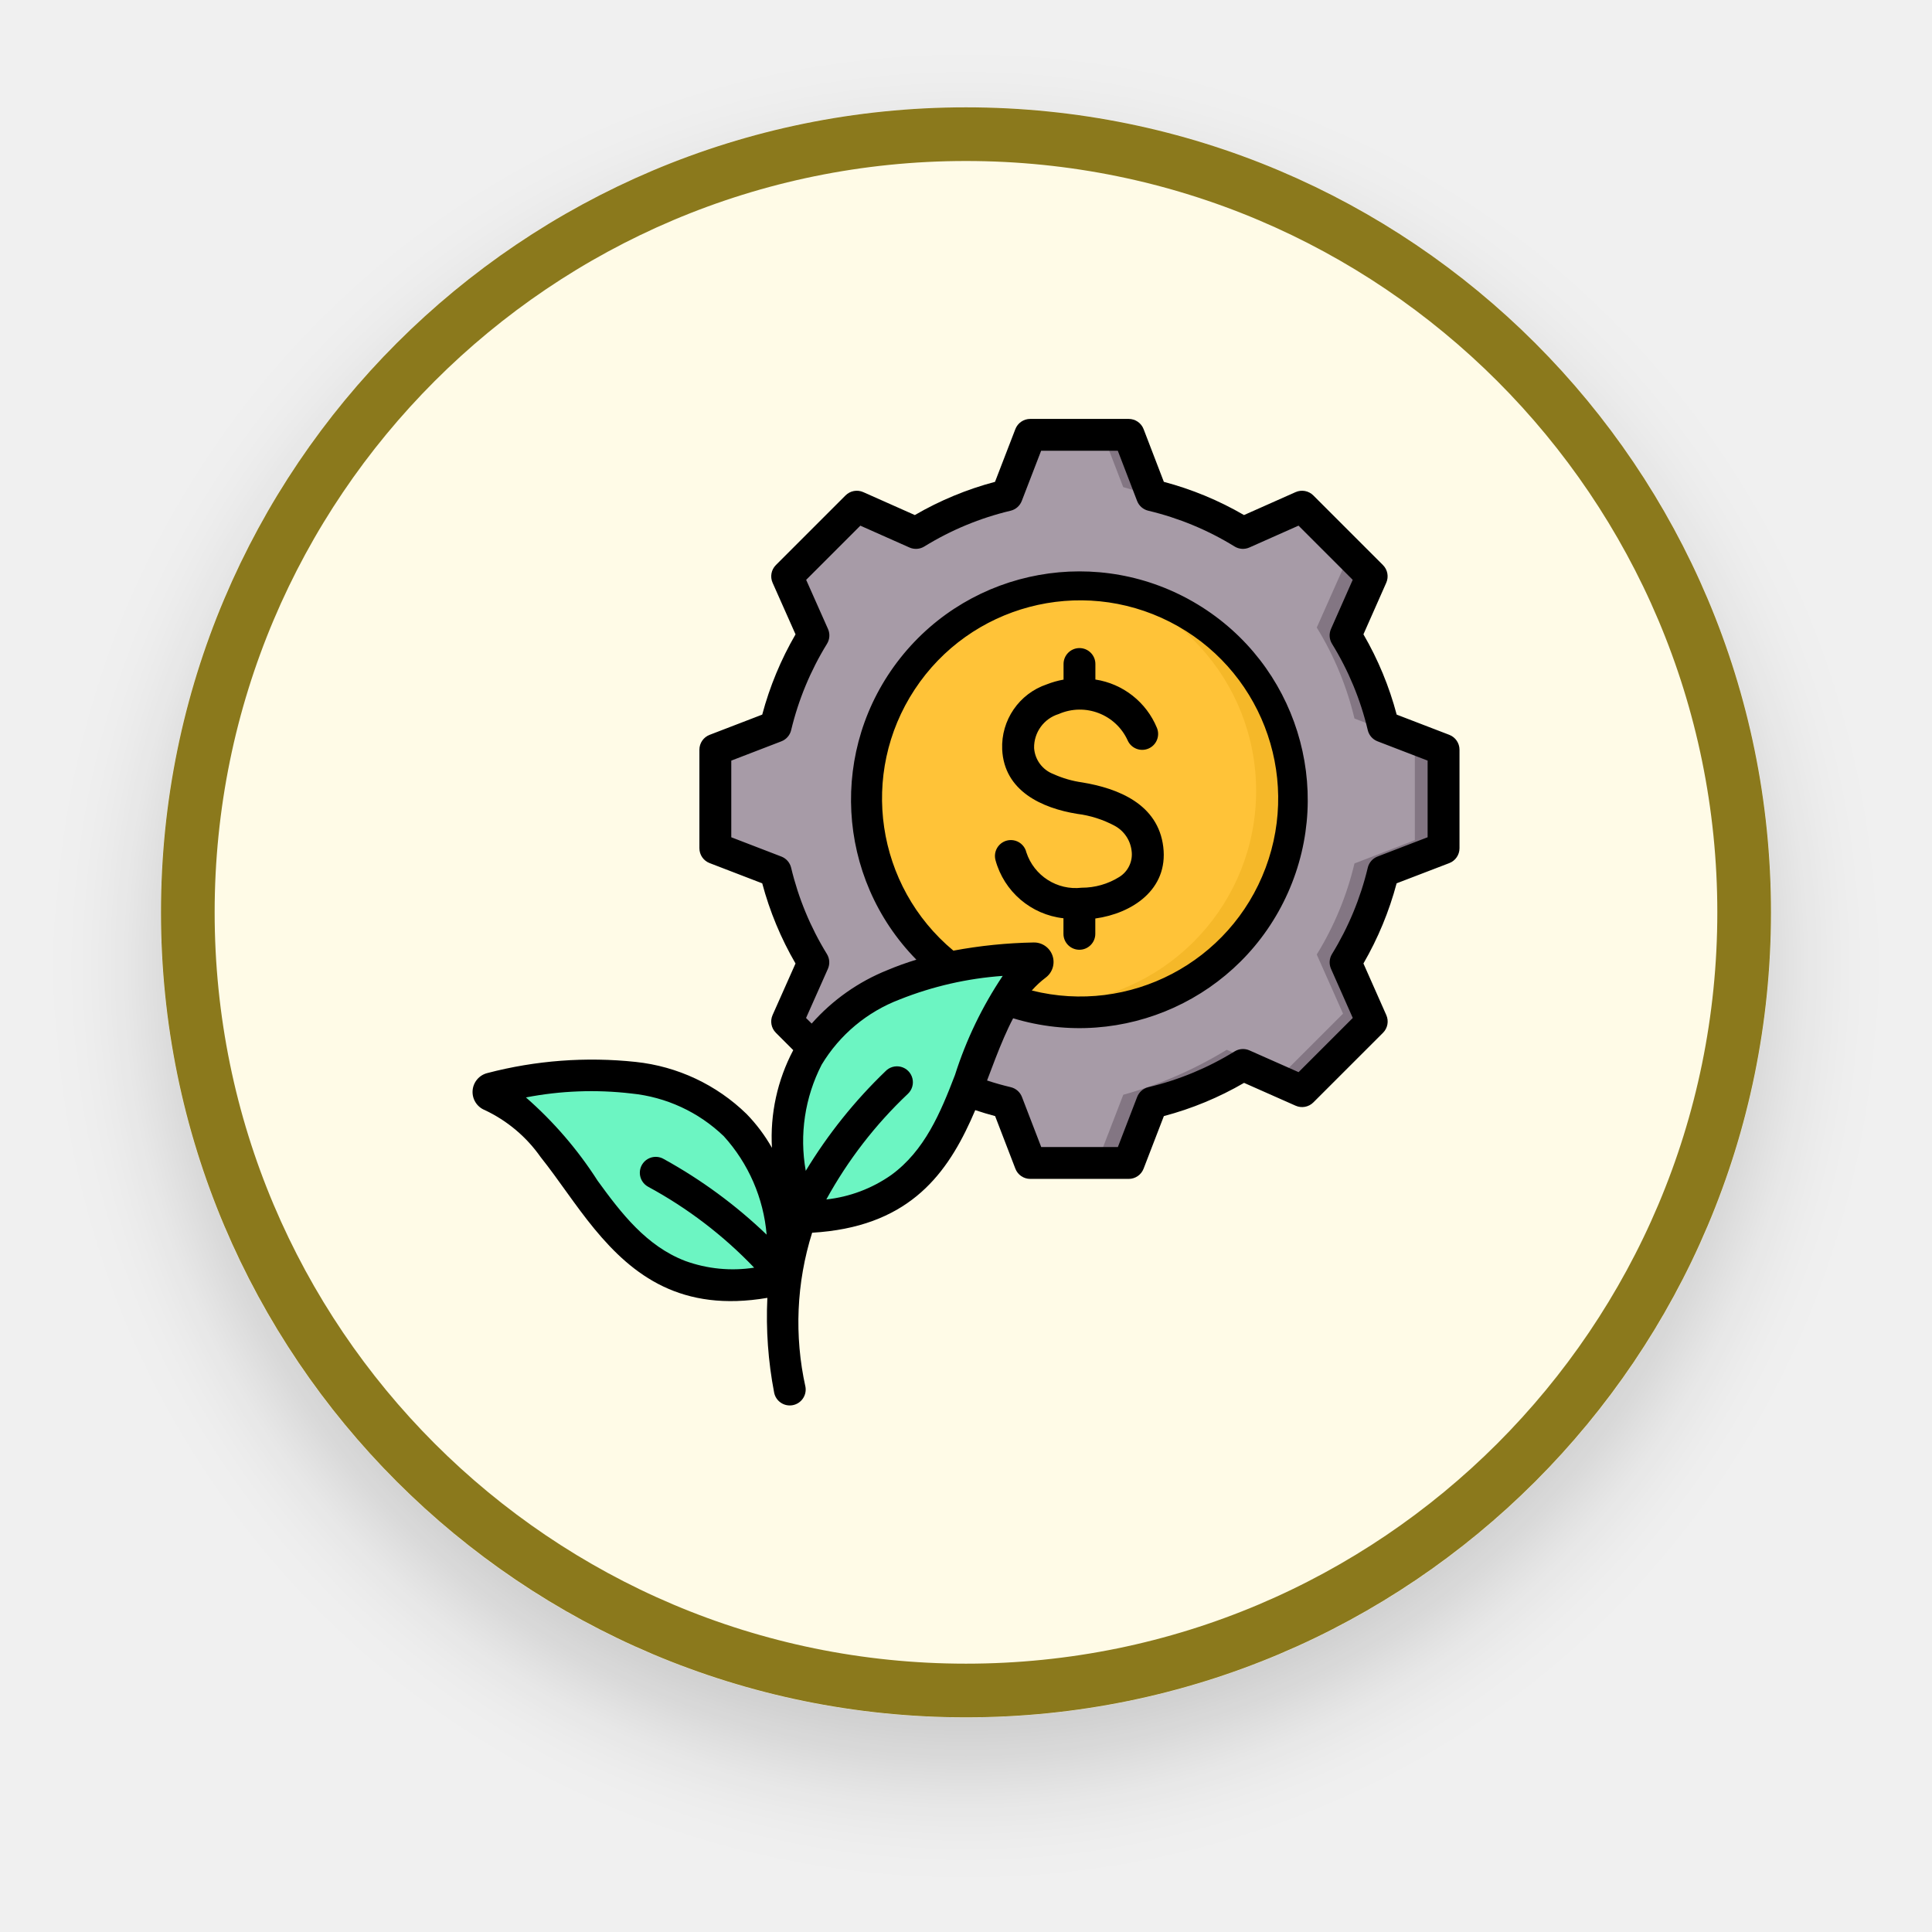
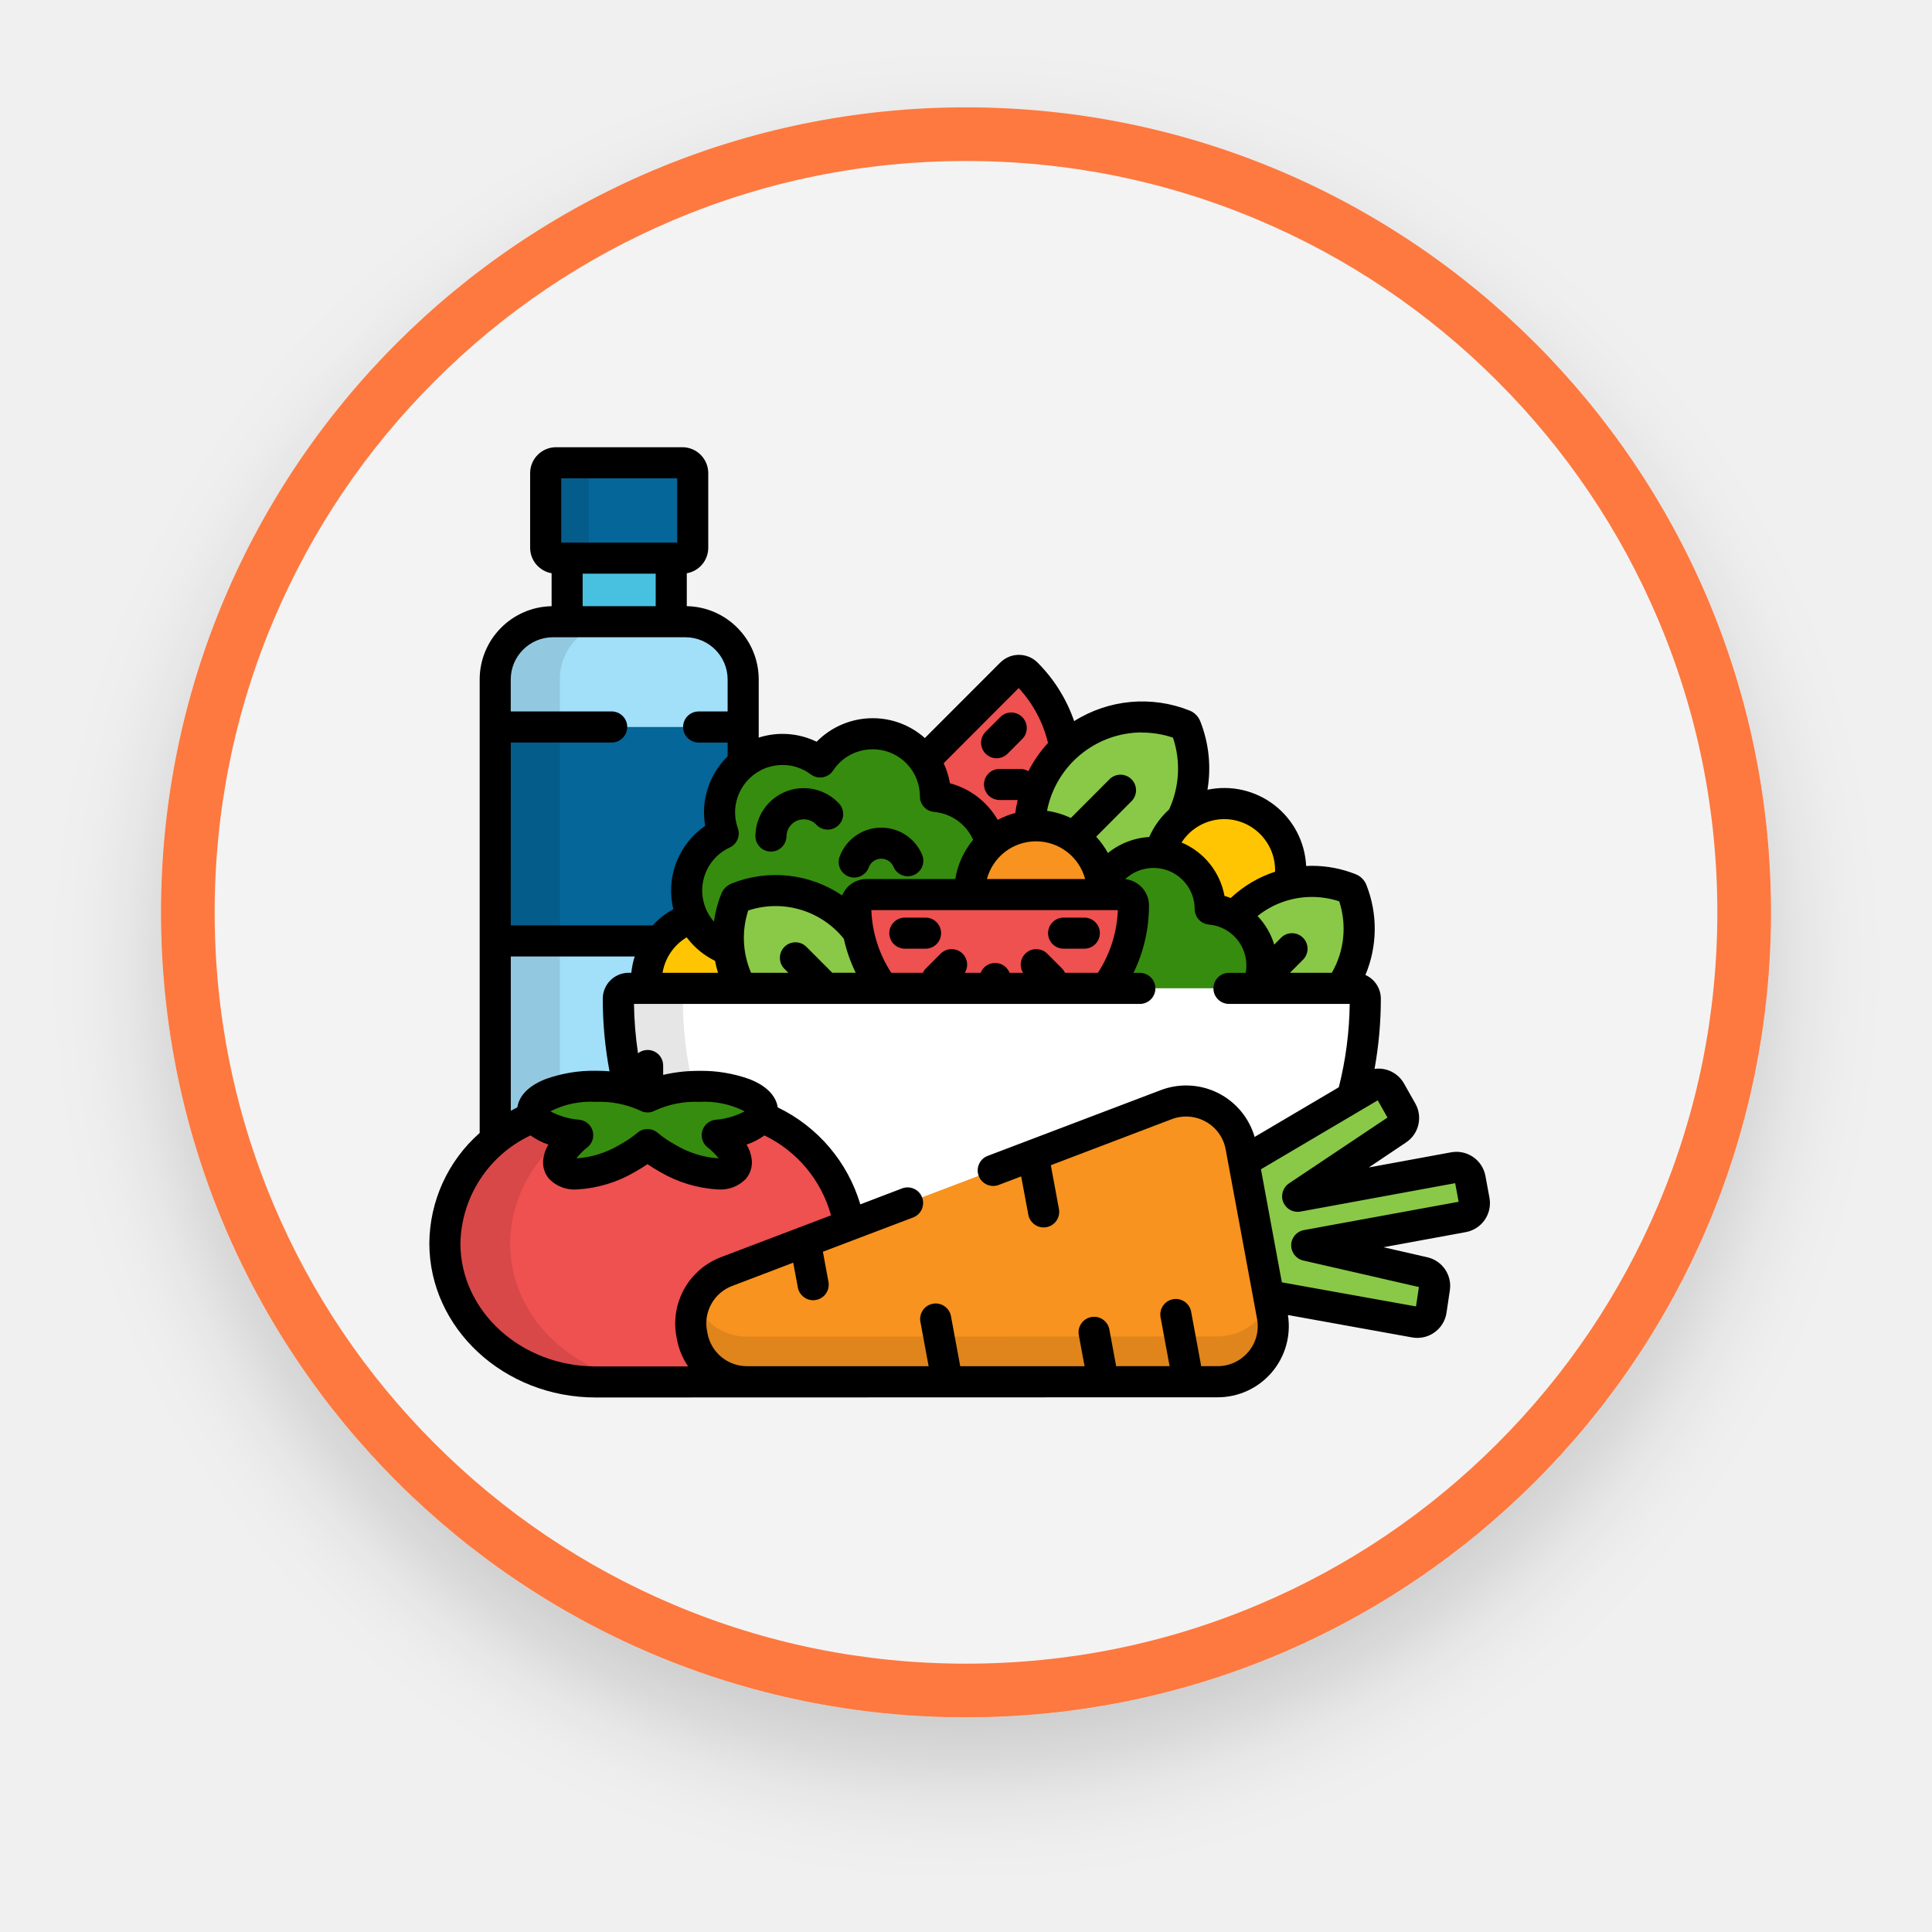
<svg xmlns="http://www.w3.org/2000/svg" width="108" height="108" viewBox="0 0 108 108">
  <defs>
-     <filter id="Fondo" x="0" y="0" width="108" height="108" filterUnits="userSpaceOnUse">
+     <filter id="Trazado_982553" x="0" y="0" width="108" height="108" filterUnits="userSpaceOnUse">
      <feOffset dy="3" input="SourceAlpha" />
      <feGaussianBlur stdDeviation="3" result="blur" />
      <feFlood flood-opacity="0.161" />
      <feComposite operator="in" in2="blur" />
      <feComposite in="SourceGraphic" />
    </filter>
  </defs>
-   <g id="Grupo_1143955" data-name="Grupo 1143955" transform="translate(-903 -4029)">
-     <g id="Icono" transform="translate(912.499 3340)">
-       <g transform="matrix(1, 0, 0, 1, -9.5, 689)" filter="url(#Fondo)">
-         <g id="Fondo-2" data-name="Fondo" transform="translate(9 6)" fill="#fffbe7" stroke="#8b791c" stroke-width="3">
-           <circle cx="45" cy="45" r="45" stroke="none" />
-           <circle cx="45" cy="45" r="43.5" fill="none" />
+   <g id="Grupo_1157272" data-name="Grupo 1157272" transform="translate(-201 -3288)">
+     <g id="Grupo_1151786" data-name="Grupo 1151786" transform="translate(0 -1682)">
+       <g id="Grupo_1150791" data-name="Grupo 1150791" transform="translate(0 3180)">
+         <g transform="matrix(1, 0, 0, 1, 201, 1790)" filter="url(#Trazado_982553)">
+           <g id="Trazado_982553-2" data-name="Trazado 982553" transform="translate(9 6)" fill="#f3f3f3">
+             <path d="M 45 88.5 C 39.127 88.5 33.43 87.35 28.068 85.082 C 22.889 82.891 18.236 79.755 14.241 75.759 C 10.245 71.764 7.109 67.111 4.918 61.932 C 2.65 56.57 1.5 50.873 1.5 45 C 1.5 39.127 2.65 33.43 4.918 28.068 C 7.109 22.889 10.245 18.236 14.241 14.241 C 18.236 10.245 22.889 7.109 28.068 4.918 C 33.43 2.65 39.127 1.5 45 1.5 C 50.873 1.5 56.57 2.65 61.932 4.918 C 67.111 7.109 71.764 10.245 75.759 14.241 C 79.755 18.236 82.891 22.889 85.082 28.068 C 87.35 33.43 88.5 39.127 88.5 45 C 88.5 50.873 87.35 56.57 85.082 61.932 C 82.891 67.111 79.755 71.764 75.759 75.759 C 71.764 79.755 67.111 82.891 61.932 85.082 C 56.57 87.35 50.873 88.5 45 88.5 Z" stroke="none" />
+             <path d="M 45 3 C 39.329 3 33.829 4.11 28.653 6.299 C 23.652 8.415 19.16 11.443 15.302 15.302 C 11.443 19.16 8.415 23.652 6.299 28.653 C 4.11 33.829 3 39.329 3 45 C 3 50.671 4.11 56.171 6.299 61.347 C 8.415 66.348 11.443 70.84 15.302 74.698 C 19.16 78.557 23.652 81.585 28.653 83.701 C 33.829 85.89 39.329 87 45 87 C 50.671 87 56.171 85.89 61.347 83.701 C 66.348 81.585 70.84 78.557 74.698 74.698 C 78.557 70.84 81.585 66.348 83.701 61.347 C 85.89 56.171 87 50.671 87 45 C 87 39.329 85.89 33.829 83.701 28.653 C 81.585 23.652 78.557 19.16 74.698 15.302 C 70.84 11.443 66.348 8.415 61.347 6.299 C 56.171 4.11 50.671 3 45 3 M 45 0 C 69.853 0 90 20.147 90 45 C 90 69.853 69.853 90 45 90 C 20.147 90 0 69.853 0 45 C 0 20.147 20.147 0 45 0 Z" stroke="none" fill="#fd7940" />
+           </g>
        </g>
      </g>
    </g>
-     <g id="Grupo_1143954" data-name="Grupo 1143954" transform="translate(922.417 4045.418)">
-       <g id="Grupo_1143953" data-name="Grupo 1143953" transform="translate(7.889 7.443)">
-         <g id="Grupo_1143950" data-name="Grupo 1143950" transform="translate(12.681 0)">
-           <path id="Trazado_978709" data-name="Trazado 978709" d="M153.412,14.367a17.349,17.349,0,0,1,5.087,2.108l3.306-1.466L165.7,18.9l-1.466,3.306a17.355,17.355,0,0,1,2.108,5.087l3.373,1.3V34.1l-3.373,1.3a17.369,17.369,0,0,1-2.108,5.084l1.466,3.306-3.895,3.9L158.5,46.22a17.358,17.358,0,0,1-5.087,2.111l-1.3,3.37H146.6l-1.3-3.373a17.363,17.363,0,0,1-5.085-2.108l-3.306,1.469-3.9-3.9,1.469-3.3a17.413,17.413,0,0,1-2.111-5.087l-3.37-1.3v-5.51l3.37-1.3a17.358,17.358,0,0,1,2.111-5.087L133.018,18.9l3.9-3.895,3.3,1.466a17.4,17.4,0,0,1,5.087-2.108l1.3-3.373h5.51Z" transform="translate(-129.006 -10.994)" fill="#a79ba7" fill-rule="evenodd" />
-           <path id="Trazado_978710" data-name="Trazado 978710" d="M219.958,15.5l1.111-.493,3.895,3.895L223.5,22.209a17.355,17.355,0,0,1,2.108,5.087l3.373,1.3V34.1l-3.373,1.3a17.368,17.368,0,0,1-2.108,5.084l1.466,3.306-3.895,3.9-1.111-.493,3.4-3.4-1.469-3.306A17.368,17.368,0,0,0,224,35.4l3.373-1.3v-5.51L224,27.3a17.355,17.355,0,0,0-2.108-5.087l1.469-3.306Zm-24.271,0,.493-.493,3.3,1.466c-.233.13-.464.264-.69.406Zm16.989-1.135a17.349,17.349,0,0,1,5.087,2.108l-.911.406a22.7,22.7,0,0,0-5.779-2.515l-1.3-3.373h1.6ZM199.485,46.22l-3.306,1.469-.493-.493,3.106-1.38Q199.132,46.025,199.485,46.22Zm18.278,0a17.358,17.358,0,0,1-5.087,2.111l-1.3,3.37h-1.6l1.3-3.37a22.752,22.752,0,0,0,5.782-2.515Z" transform="translate(-188.271 -10.994)" fill="#837683" fill-rule="evenodd" />
-         </g>
-         <g id="Grupo_1143951" data-name="Grupo 1143951" transform="translate(21.111 8.431)">
-           <path id="Trazado_978711" data-name="Trazado 978711" d="M216.729,86.793a11.923,11.923,0,1,1-11.923,11.923A11.923,11.923,0,0,1,216.729,86.793Z" transform="translate(-204.806 -86.793)" fill="#ffc338" fill-rule="evenodd" />
-           <path id="Trazado_978712" data-name="Trazado 978712" d="M303.847,86.793a11.923,11.923,0,1,1,0,23.846c-.344,0-.684-.015-1.021-.044a11.923,11.923,0,0,0,0-23.758C303.163,86.809,303.5,86.793,303.847,86.793Z" transform="translate(-291.924 -86.793)" fill="#f5b829" fill-rule="evenodd" />
-         </g>
-         <g id="Grupo_1143952" data-name="Grupo 1143952" transform="translate(0 29.266)">
-           <path id="Trazado_978713" data-name="Trazado 978713" d="M166.042,288.6c-3.559-13.284,9.026-14.39,13.138-14.475a.2.2,0,0,1,.124.36C174.5,278.082,176.592,288.44,166.042,288.6Z" transform="translate(-148.686 -274.122)" fill="#6cf5c2" fill-rule="evenodd" />
-           <path id="Trazado_978714" data-name="Trazado 978714" d="M31.584,344.119c-10.231,2.579-10.887-7.969-16.463-10.2a.2.2,0,0,1,.026-.38C19.141,332.556,31.584,330.367,31.584,344.119Z" transform="translate(-14.995 -326.261)" fill="#6cf5c2" fill-rule="evenodd" />
-         </g>
+     <g id="dieta" transform="translate(225 3286.363)">
+       <rect id="Rectángulo_409197" data-name="Rectángulo 409197" width="5.82" height="3.554" transform="translate(7.703 32.837)" fill="#48c1e1" />
+       <path id="Trazado_990297" data-name="Trazado 990297" d="M64.375,38.889a.581.581,0,0,1-.579.579H56.733a.581.581,0,0,1-.579-.579V34.716a.581.581,0,0,1,.579-.579H63.8a.581.581,0,0,1,.579.579v4.173Z" transform="translate(-49.651 -6.632)" fill="#046699" />
+       <g id="Grupo_1157267" data-name="Grupo 1157267" transform="translate(6.503 27.506)" opacity="0.1">
+         <path id="Trazado_990298" data-name="Trazado 990298" d="M58.569,38.889V34.716a.581.581,0,0,1,.579-.579H56.733a.581.581,0,0,0-.579.579v4.173a.581.581,0,0,0,.579.579h2.415A.581.581,0,0,1,58.569,38.889Z" transform="translate(-56.154 -34.137)" />
      </g>
-       <path id="Trazado_978715" data-name="Trazado 978715" d="M23.478,56.133c-4.8.817-7.505-1.236-9.663-3.851-1.073-1.3-2-2.752-3.01-4.018a7.942,7.942,0,0,0-3.121-2.627,1.09,1.09,0,0,1,.143-2.07h0a23.09,23.09,0,0,1,8.291-.623,10.458,10.458,0,0,1,6.2,2.911,9.259,9.259,0,0,1,1.417,1.891,10.417,10.417,0,0,1,1.191-5.46l-.971-.971a.89.89,0,0,1-.184-.991l1.282-2.882a18.31,18.31,0,0,1-1.861-4.481l-2.942-1.132a.89.89,0,0,1-.57-.83V25.491a.89.89,0,0,1,.57-.83l2.942-1.132a18.334,18.334,0,0,1,1.862-4.486l-1.282-2.883a.89.89,0,0,1,.184-.991l3.893-3.893a.89.89,0,0,1,.991-.184l2.883,1.282a18.2,18.2,0,0,1,4.482-1.857l1.137-2.947A.89.89,0,0,1,38.173,7H43.68a.89.89,0,0,1,.831.571l1.132,2.946a18.2,18.2,0,0,1,4.481,1.857l2.883-1.282a.89.89,0,0,1,.991.184l3.893,3.893a.89.89,0,0,1,.184.99L56.8,19.041a18.17,18.17,0,0,1,1.858,4.488L61.6,24.66a.89.89,0,0,1,.57.83V31a.89.89,0,0,1-.57.83L58.655,32.96A18.353,18.353,0,0,1,56.8,37.441l1.278,2.885a.89.89,0,0,1-.184.99L54,45.208a.89.89,0,0,1-.99.184l-2.883-1.277a18.148,18.148,0,0,1-4.483,1.857L44.51,48.913a.89.89,0,0,1-.83.57H38.173a.89.89,0,0,1-.83-.57l-1.132-2.941q-.562-.149-1.111-.333-.126.3-.26.592c-1.457,3.193-3.631,5.954-8.858,6.261a16.677,16.677,0,0,0-.372,8.624.89.89,0,0,1-1.751.318,22.355,22.355,0,0,1-.38-5.3ZM23.439,52.6a9.374,9.374,0,0,0-2.393-5.5,8.7,8.7,0,0,0-5.171-2.391,19.224,19.224,0,0,0-5.892.22,21.806,21.806,0,0,1,4.01,4.66c1.325,1.825,2.728,3.648,4.893,4.48a7.789,7.789,0,0,0,3.855.376,24.018,24.018,0,0,0-5.929-4.524.89.89,0,1,1,.89-1.541A27.427,27.427,0,0,1,23.439,52.6Zm2.517-11.8A11.226,11.226,0,0,1,30.2,37.808a16.349,16.349,0,0,1,1.609-.579,12.765,12.765,0,1,1,5.409,3.276c-.181.342-.347.7-.507,1.066-.337.773-.64,1.59-.951,2.411q.653.215,1.325.374a.89.89,0,0,1,.625.546l1.078,2.8h4.285l1.078-2.8a.89.89,0,0,1,.625-.546,16.363,16.363,0,0,0,4.823-2,.89.89,0,0,1,.828-.057l2.747,1.217,3.03-3.03-1.217-2.747a.89.89,0,0,1,.055-.825,16.578,16.578,0,0,0,2-4.826.89.89,0,0,1,.546-.625l2.8-1.078V26.1l-2.8-1.078a.889.889,0,0,1-.546-.625,16.4,16.4,0,0,0-2-4.829.89.89,0,0,1-.056-.827L56.2,15.995l-3.029-3.029-2.747,1.221a.89.89,0,0,1-.828-.056,16.427,16.427,0,0,0-4.824-2,.89.89,0,0,1-.625-.547L43.069,8.779H38.783L37.7,11.587a.89.89,0,0,1-.624.545,16.428,16.428,0,0,0-4.824,2,.89.89,0,0,1-.828.056l-2.747-1.221-3.029,3.029,1.221,2.747a.89.89,0,0,1-.056.828A16.566,16.566,0,0,0,24.808,24.4a.889.889,0,0,1-.546.623l-2.8,1.078v4.285l2.8,1.078a.89.89,0,0,1,.545.622,16.531,16.531,0,0,0,2,4.826.89.89,0,0,1,.056.829l-1.221,2.747Zm7.923-4.076a27.105,27.105,0,0,1,4.488-.457h0a1.09,1.09,0,0,1,.674,1.962,5.247,5.247,0,0,0-.78.723,11.072,11.072,0,1,0-4.383-2.228Zm-7.1,13.908A7.789,7.789,0,0,0,30.4,49.268c1.876-1.364,2.759-3.488,3.567-5.594a21.8,21.8,0,0,1,2.668-5.539,19.221,19.221,0,0,0-5.748,1.313A8.7,8.7,0,0,0,26.513,43.1a9.374,9.374,0,0,0-.888,5.932,27.432,27.432,0,0,1,4.45-5.561.89.89,0,1,1,1.258,1.258A24.013,24.013,0,0,0,26.777,50.629Zm13.257-29.05V20.7a.89.89,0,0,1,1.78,0v.868a4.447,4.447,0,0,1,3.443,2.71.89.89,0,0,1-1.641.689,2.94,2.94,0,0,0-3.853-1.47,1.946,1.946,0,0,0-1.375,1.9v0a1.677,1.677,0,0,0,1.078,1.455,5.877,5.877,0,0,0,1.613.468h0c2.012.331,4.242,1.215,4.53,3.607s-1.754,3.718-3.8,4v.857a.89.89,0,0,1-1.78,0v-.87a4.449,4.449,0,0,1-3.8-3.252.89.89,0,1,1,1.727-.43,2.9,2.9,0,0,0,3.093,1.974h0a3.957,3.957,0,0,0,2.1-.6,1.485,1.485,0,0,0,.689-1.467h0a1.829,1.829,0,0,0-.944-1.394,6.02,6.02,0,0,0-2.107-.669c-1.959-.319-4.073-1.274-4.183-3.6a3.67,3.67,0,0,1,2.5-3.641,4.921,4.921,0,0,1,.922-.261Z" transform="translate(0)" fill-rule="evenodd" />
+       <path id="Trazado_990299" data-name="Trazado 990299" d="M33.971,138.54a.617.617,0,0,1-.087-.3c0-.771,1.582-1.4,3.534-1.4a7.9,7.9,0,0,1,1.883.215,20.977,20.977,0,0,1-.625-5.11.582.582,0,0,1,.581-.582h1.013a3.789,3.789,0,0,1-.022-.4,3.722,3.722,0,0,1,2.6-3.55,3.511,3.511,0,0,1,1.7-4.706,3.472,3.472,0,0,1-.153-.579,3.512,3.512,0,0,1,1.269-3.344V114.1a3.237,3.237,0,0,0-3.224-3.231H35.021A3.237,3.237,0,0,0,31.8,114.1v25.736A8.554,8.554,0,0,1,33.971,138.54Z" transform="translate(-28.115 -74.478)" fill="#a2dff9" />
+       <path id="Trazado_990300" data-name="Trazado 990300" d="M42.844,172.343a3.511,3.511,0,0,1,1.7-4.706,3.471,3.471,0,0,1-.153-.579,3.512,3.512,0,0,1,1.269-3.344v-2.026H31.8v11.96H41A3.718,3.718,0,0,1,42.844,172.343Z" transform="translate(-28.115 -119.412)" fill="#046699" />
+       <path id="Trazado_990301" data-name="Trazado 990301" d="M33.971,138.54a.617.617,0,0,1-.087-.3c0-.476.6-.9,1.526-1.148V114.1a3.237,3.237,0,0,1,3.224-3.231H35.021A3.237,3.237,0,0,0,31.8,114.1v25.736A8.554,8.554,0,0,1,33.971,138.54Z" transform="translate(-28.115 -74.478)" opacity="0.1" />
+       <path id="Trazado_990302" data-name="Trazado 990302" d="M239.485,140.834a3.523,3.523,0,0,1,.051.6,3.51,3.51,0,0,1,3.093,2.635,3.694,3.694,0,0,1,2.176-.98,6.3,6.3,0,0,1,1.838-4.25c.042-.042.085-.083.128-.124a7.741,7.741,0,0,0-2.151-4.149.606.606,0,0,0-.858,0l-4.855,4.866A3.492,3.492,0,0,1,239.485,140.834Z" transform="translate(-211.243 -95.272)" fill="#ef5050" />
+       <path id="Trazado_990303" data-name="Trazado 990303" d="M290.188,162.959a3.715,3.715,0,0,1,3.568,2.692,3.193,3.193,0,0,1,.342.222,3.176,3.176,0,0,1,2.815-1.42c.083-.075.165-.151.244-.231l.067-.07a3.728,3.728,0,0,1,1.116-1.578,6.309,6.309,0,0,0,.213-5.135.2.2,0,0,0-.112-.112,6.288,6.288,0,0,0-8.6,5.649C289.952,162.966,290.069,162.959,290.188,162.959Z" transform="translate(-256.273 -115.162)" fill="#89c947" />
+       <g id="Grupo_1157268" data-name="Grupo 1157268" transform="translate(12.132 46.557)">
+         <path id="Trazado_990304" data-name="Trazado 990304" d="M357.169,204.7a5.762,5.762,0,0,1,2.815-1.553,3.713,3.713,0,0,0-7.216-1.742,3.166,3.166,0,0,1,2.8,3.145,3.155,3.155,0,0,1,1.341.435C356.99,204.893,357.077,204.8,357.169,204.7Z" transform="translate(-324.05 -198.658)" fill="#ffc502" />
+         <path id="Trazado_990305" data-name="Trazado 990305" d="M107.366,253.7a3.722,3.722,0,0,0-2.6,3.55,3.787,3.787,0,0,0,.022.4h5.287a5.8,5.8,0,0,1-.691-2.153A3.515,3.515,0,0,1,107.366,253.7Z" transform="translate(-104.769 -247.327)" fill="#ffc502" />
+       </g>
+       <path id="Trazado_990306" data-name="Trazado 990306" d="M395.079,236.747a.183.183,0,0,0-.041-.062.185.185,0,0,0-.062-.041,5.76,5.76,0,0,0-6.215,1.285c-.092.092-.179.188-.264.285a3.162,3.162,0,0,1,1.282,4h4.659A5.793,5.793,0,0,0,395.079,236.747Z" transform="translate(-343.509 -185.326)" fill="#89c947" />
+       <path id="Trazado_990307" data-name="Trazado 990307" d="M107.366,253.7a3.722,3.722,0,0,0-2.6,3.55,3.787,3.787,0,0,0,.022.4h5.287a5.8,5.8,0,0,1-.691-2.153A3.515,3.515,0,0,1,107.366,253.7Z" transform="translate(-92.637 -200.77)" fill="#ffc502" />
+       <g id="Grupo_1157269" data-name="Grupo 1157269" transform="translate(14.384 42.653)">
+         <path id="Trazado_990308" data-name="Trazado 990308" d="M126.952,174.226a.181.181,0,0,1,.041-.062.185.185,0,0,1,.062-.041,5.768,5.768,0,0,1,6.756,1.912,7.79,7.79,0,0,1-.144-1.49.607.607,0,0,1,.606-.608h5.763c0-.041,0-.082,0-.124a3.714,3.714,0,0,1,1.185-2.724,3.51,3.51,0,0,0-3.093-2.635,3.514,3.514,0,0,0-6.446-1.929,3.518,3.518,0,0,0-5.572,3.415,3.468,3.468,0,0,0,.153.579,3.509,3.509,0,0,0,.323,6.507A5.788,5.788,0,0,1,126.952,174.226Z" transform="translate(-124.215 -164.946)" fill="#368c0e" />
+         <path id="Trazado_990309" data-name="Trazado 990309" d="M332.7,228.009a3.17,3.17,0,0,0-2.845-2.615,3.174,3.174,0,0,0-5.822-1.742,3.188,3.188,0,0,0-.342-.222,3.734,3.734,0,0,1,.145,1.03c0,.042,0,.083,0,.124h1.129a.607.607,0,0,1,.606.608,7.751,7.751,0,0,1-1.531,4.634h8.441A3.156,3.156,0,0,0,332.7,228.009Z" transform="translate(-300.59 -215.594)" fill="#368c0e" />
+       </g>
+       <path id="Trazado_990310" data-name="Trazado 990310" d="M268.236,213.217c0-.041,0-.082,0-.124a3.713,3.713,0,1,0-7.426,0c0,.042,0,.083,0,.124Z" transform="translate(-230.611 -161.574)" fill="#f7931e" />
+       <path id="Trazado_990311" data-name="Trazado 990311" d="M151.585,242.968a5.768,5.768,0,0,0-6.756-1.912.185.185,0,0,0-.1.1,5.8,5.8,0,0,0,.321,4.953h7.679c-.008-.138-.022-.276-.039-.414A7.745,7.745,0,0,1,151.585,242.968Z" transform="translate(-127.605 -189.227)" fill="#89c947" />
+       <path id="Trazado_990312" data-name="Trazado 990312" d="M219.828,247.822a7.751,7.751,0,0,0,1.531-4.634.607.607,0,0,0-.606-.608H206.44a.607.607,0,0,0-.606.608,7.751,7.751,0,0,0,1.531,4.634Z" transform="translate(-181.998 -190.937)" fill="#ef5050" />
+       <path id="Trazado_990313" data-name="Trazado 990313" d="M92.828,293.919a6.266,6.266,0,0,1,2.891-.594c1.951,0,3.534.625,3.534,1.4a.615.615,0,0,1-.087.3,7.864,7.864,0,0,1,4.915,6.067l17.745-6.741A3.119,3.119,0,0,1,126,296.688l.155.835,6.069-3.582a20.929,20.929,0,0,0,.728-5.51.582.582,0,0,0-.581-.582h-40.6a.582.582,0,0,0-.581.582,20.977,20.977,0,0,0,.625,5.11A4.135,4.135,0,0,1,92.828,293.919Z" transform="translate(-80.635 -230.963)" fill="#fff" />
+       <g id="Grupo_1157270" data-name="Grupo 1157270" transform="translate(10.56 56.885)" opacity="0.1">
+         <path id="Trazado_990314" data-name="Trazado 990314" d="M92.828,293.919a5.945,5.945,0,0,1,2.551-.586,21,21,0,0,1-.572-4.9.582.582,0,0,1,.581-.582H91.776a.582.582,0,0,0-.581.582,20.977,20.977,0,0,0,.625,5.11A4.134,4.134,0,0,1,92.828,293.919Z" transform="translate(-91.195 -287.848)" />
+       </g>
+       <path id="Trazado_990315" data-name="Trazado 990315" d="M21.328,362.111l-.03-.161a3.1,3.1,0,0,1,1.955-3.464l6.827-2.594a7.863,7.863,0,0,0-4.915-6.067,3.386,3.386,0,0,1-2.441,1.034c.894.715,1.3,1.467.939,1.878-.482.545-2.139.286-3.7-.578a7.067,7.067,0,0,1-1.137-.774,7.045,7.045,0,0,1-1.137.774c-1.56.864-3.217,1.122-3.7.578-.364-.411.045-1.163.939-1.878a3.386,3.386,0,0,1-2.44-1.034A7.754,7.754,0,0,0,7.5,356.9c0,4.281,3.775,7.752,8.431,7.752h5.788a9.193,9.193,0,0,0,1.7-.158A3.107,3.107,0,0,1,21.328,362.111Z" transform="translate(-6.633 -285.763)" fill="#ef5050" />
+       <path id="Trazado_990316" data-name="Trazado 990316" d="M126.269,355.4a3.114,3.114,0,0,0,3.067,2.541l26.3-.01a3.109,3.109,0,0,0,3.065-3.668l-1.757-9.486a3.119,3.119,0,0,0-4.177-2.338l-24.572,9.335a3.1,3.1,0,0,0-1.955,3.464Z" transform="translate(-111.575 -279.055)" fill="#f7931e" />
+       <path id="Trazado_990317" data-name="Trazado 990317" d="M11.148,356.9a7.536,7.536,0,0,1,3.261-6.121,2.86,2.86,0,0,1-1.921-.954A7.754,7.754,0,0,0,7.5,356.9c0,4.281,3.775,7.752,8.431,7.752h3.648C14.923,364.652,11.148,361.181,11.148,356.9Z" transform="translate(-6.632 -285.763)" opacity="0.1" />
+       <path id="Trazado_990318" data-name="Trazado 990318" d="M62.667,336.546c0-.771-1.582-1.4-3.534-1.4a6.267,6.267,0,0,0-2.891.593,6.264,6.264,0,0,0-2.891-.593c-1.951,0-3.534.625-3.534,1.4,0,.633,1.066,1.166,2.527,1.338-.894.715-1.3,1.467-.939,1.878.483.545,2.139.286,3.7-.578a7.044,7.044,0,0,0,1.137-.774,7.076,7.076,0,0,0,1.137.774c1.56.864,3.217,1.122,3.7.578.364-.411-.045-1.163-.939-1.878C61.6,337.712,62.667,337.179,62.667,336.546Z" transform="translate(-44.049 -272.788)" fill="#368c0e" />
+       <path id="Trazado_990319" data-name="Trazado 990319" d="M406,340.623l-.226-1.221a.779.779,0,0,0-.908-.623l-8.738,1.605,5.579-3.729a.772.772,0,0,0,.245-1.025l-.631-1.118a.781.781,0,0,0-1.077-.287l-7.129,4.208,1.392,7.514,8.177,1.469a.779.779,0,0,0,.909-.65l.188-1.262a.774.774,0,0,0-.6-.87l-6.548-1.5,8.738-1.605A.776.776,0,0,0,406,340.623Z" transform="translate(-347.596 -271.873)" fill="#89c947" />
+       <g id="Grupo_1157271" data-name="Grupo 1157271" transform="translate(14.613 74.36)" opacity="0.1">
+         <path id="Trazado_990320" data-name="Trazado 990320" d="M158.546,438.754a3.113,3.113,0,0,1-2.907,1.987l-26.3.01a3.117,3.117,0,0,1-2.9-1.955,3.083,3.083,0,0,0-.2,1.784l.03.161a3.114,3.114,0,0,0,3.067,2.541l26.3-.01A3.109,3.109,0,0,0,158.7,439.6Z" transform="translate(-126.191 -438.754)" />
+       </g>
+       <path id="Trazado_990321" data-name="Trazado 990321" d="M158.256,194.819h.015a.868.868,0,0,0,.868-.854.964.964,0,0,1,.982-.949.954.954,0,0,1,.7.313.869.869,0,0,0,1.282-1.172,2.7,2.7,0,0,0-4.7,1.778A.869.869,0,0,0,158.256,194.819Z" transform="translate(-139.175 -145.577)" />
+       <path id="Trazado_990322" data-name="Trazado 990322" d="M198.16,213.018a.868.868,0,0,0,1.116-.512.747.747,0,0,1,.957-.44.734.734,0,0,1,.425.405.869.869,0,0,0,1.6-.68,2.481,2.481,0,0,0-4.609.11A.869.869,0,0,0,198.16,213.018Z" transform="translate(-174.712 -162.38)" />
+       <path id="Trazado_990323" data-name="Trazado 990323" d="M267.207,157.251a.866.866,0,0,0,.615-.255l.819-.82a.868.868,0,1,0-1.229-1.227l-.819.82a.868.868,0,0,0,.615,1.482Z" transform="translate(-235.497 -113.227)" />
+       <path id="Trazado_990324" data-name="Trazado 990324" d="M224.075,253.709h-1.158a.868.868,0,1,0,0,1.737h1.158a.868.868,0,1,0,0-1.737Z" transform="translate(-196.336 -200.777)" />
+       <path id="Trazado_990325" data-name="Trazado 990325" d="M299.56,255.446h1.158a.868.868,0,1,0,0-1.737H299.56a.868.868,0,0,0,0,1.737Z" transform="translate(-264.104 -200.777)" />
+       <path id="Trazado_990326" data-name="Trazado 990326" d="M59.262,68.592l-.226-1.221a1.648,1.648,0,0,0-1.919-1.319l-4.6.846L54.6,65.5a1.641,1.641,0,0,0,.518-2.174l-.631-1.117a1.642,1.642,0,0,0-1.649-.822,21.969,21.969,0,0,0,.352-3.922,1.452,1.452,0,0,0-.863-1.326,6.66,6.66,0,0,0,.053-5.039,1.054,1.054,0,0,0-.589-.591,6.607,6.607,0,0,0-2.455-.472q-.162,0-.322.008a4.579,4.579,0,0,0-5.516-4.261,7.156,7.156,0,0,0-.4-3.822,1.068,1.068,0,0,0-.6-.606,7.138,7.138,0,0,0-6.452.592,8.59,8.59,0,0,0-2.045-3.272,1.474,1.474,0,0,0-2.087,0L27.7,42.894a4.365,4.365,0,0,0-2.914-1.109A4.392,4.392,0,0,0,21.651,43.1a4.365,4.365,0,0,0-3.238-.231V39.622a4.1,4.1,0,0,0-4.021-4.1V33.683a1.449,1.449,0,0,0,1.2-1.425V28.084a1.449,1.449,0,0,0-1.447-1.447H7.082a1.449,1.449,0,0,0-1.447,1.447v4.173a1.449,1.449,0,0,0,1.2,1.425v1.842a4.1,4.1,0,0,0-4.021,4.1V64.97A8.3,8.3,0,0,0,0,71.137c0,4.753,4.172,8.62,9.3,8.62l34.762-.01a3.975,3.975,0,0,0,3.934-4.6L54.938,76.4a1.66,1.66,0,0,0,.292.026,1.647,1.647,0,0,0,1.63-1.4l.188-1.262a1.642,1.642,0,0,0-1.261-1.845l-2.447-.561,4.6-.845a1.645,1.645,0,0,0,1.322-1.916ZM49.333,51.777a4.871,4.871,0,0,1,1.531.246,4.919,4.919,0,0,1-.415,3.994h-2.34l.747-.748a.869.869,0,0,0-1.23-1.227l-.395.4a4.028,4.028,0,0,0-.933-1.6A4.856,4.856,0,0,1,49.333,51.777Zm-4.9-4.351a2.852,2.852,0,0,1,2.845,2.853c0,.029,0,.058,0,.087A6.6,6.6,0,0,0,44.8,51.836c-.115-.043-.231-.084-.35-.117a4.029,4.029,0,0,0-2.4-2.986A2.84,2.84,0,0,1,44.435,47.426Zm-4.591-4.838a5.38,5.38,0,0,1,1.728.284,5.441,5.441,0,0,1-.215,4.011,4.612,4.612,0,0,0-1.113,1.543,4.1,4.1,0,0,0-.463.053,4.056,4.056,0,0,0-1.846.842,4.6,4.6,0,0,0-.657-.912l1.992-2a.869.869,0,0,0-1.23-1.227l-2.177,2.182a4.54,4.54,0,0,0-1.332-.4,5.42,5.42,0,0,1,5.313-4.384ZM33.189,56.017h-.753a.868.868,0,0,0-1.616,0h-.886a.868.868,0,0,0-1.355-1.067l-.819.82a.864.864,0,0,0-.172.247H25.823a6.87,6.87,0,0,1-1.114-3.505H38.487a6.87,6.87,0,0,1-1.114,3.505H35.534a.865.865,0,0,0-.172-.247l-.818-.82a.868.868,0,0,0-1.355,1.067Zm-2.02-5.242a2.842,2.842,0,0,1,5.491,0ZM32.945,40.1a6.868,6.868,0,0,1,1.64,3.067,7.153,7.153,0,0,0-1.1,1.581.863.863,0,0,0-.452-.128H31.874a.868.868,0,1,0,0,1.737h1.015a7.193,7.193,0,0,0-.134.727,4.542,4.542,0,0,0-.982.384A4.384,4.384,0,0,0,29.1,45.421v-.007a4.4,4.4,0,0,0-.349-1.112ZM19.288,44.439a2.68,2.68,0,0,1,.458-.04,2.624,2.624,0,0,1,1.581.528.869.869,0,0,0,1.244-.216,2.63,2.63,0,0,1,1.756-1.149,2.68,2.68,0,0,1,.459-.04,2.634,2.634,0,0,1,2.6,2.189,2.662,2.662,0,0,1,.038.45.869.869,0,0,0,.793.864A2.643,2.643,0,0,1,30.4,48.582a4.579,4.579,0,0,0-1,2.193H24.442a1.477,1.477,0,0,0-1.365.918,6.628,6.628,0,0,0-6.175-.67,1.053,1.053,0,0,0-.588.59,6.654,6.654,0,0,0-.405,1.544,2.643,2.643,0,0,1,.883-4.143.869.869,0,0,0,.454-1.081,2.621,2.621,0,0,1-.115-.435A2.651,2.651,0,0,1,19.288,44.439Zm.546,11.34.237.238H17.986a4.921,4.921,0,0,1-.159-3.483,4.886,4.886,0,0,1,5.343,1.581,8.58,8.58,0,0,0,.665,1.9H22.525l-1.461-1.464a.869.869,0,0,0-1.23,1.227Zm-5.448-1.744a4.366,4.366,0,0,0,1.584,1.313,6.717,6.717,0,0,0,.166.669h-3.1A2.856,2.856,0,0,1,14.386,54.035ZM7.371,28.374h6.484v3.594H7.371Zm5.283,5.331v1.817H8.572V33.705Zm-8.1,9.439h5.64a.868.868,0,1,0,0-1.737H4.551V39.622A2.362,2.362,0,0,1,6.906,37.26H14.32a2.362,2.362,0,0,1,2.355,2.363v1.785H15.054a.868.868,0,1,0,0,1.737h1.622v.771a4.377,4.377,0,0,0-1.257,3.878l0,.009a4.389,4.389,0,0,0-1.84,4.361c.017.1.039.2.063.294a4.605,4.605,0,0,0-1.158.91H4.551Zm0,11.96h6.926a4.556,4.556,0,0,0-.189.912h-.146a1.452,1.452,0,0,0-1.45,1.451,21.978,21.978,0,0,0,.377,4.057c-.25-.02-.505-.031-.766-.031a7.914,7.914,0,0,0-2.818.469c-1.172.463-1.5,1.12-1.567,1.575-.124.062-.246.127-.367.194V55.1Zm11,10.669a3.288,3.288,0,0,1,.615.616h-.032a5.4,5.4,0,0,1-2.379-.754,6.259,6.259,0,0,1-1-.677.869.869,0,0,0-1.123,0,6.223,6.223,0,0,1-1,.676,5.4,5.4,0,0,1-2.379.754H8.225a3.284,3.284,0,0,1,.615-.617A.868.868,0,0,0,8.4,64.233a4.149,4.149,0,0,1-1.634-.472,4.947,4.947,0,0,1,2.54-.53,5.413,5.413,0,0,1,2.466.482.869.869,0,0,0,.85,0,5.416,5.416,0,0,1,2.466-.482,4.947,4.947,0,0,1,2.539.53,4.147,4.147,0,0,1-1.635.472.869.869,0,0,0-.442,1.541ZM1.737,71.137a6.823,6.823,0,0,1,3.919-6.029,3.732,3.732,0,0,0,1,.512,2.057,2.057,0,0,0-.293.859,1.415,1.415,0,0,0,.345,1.071,1.971,1.971,0,0,0,1.55.578,7.173,7.173,0,0,0,3.221-.972q.38-.21.716-.442.336.232.716.442a7.176,7.176,0,0,0,3.221.972h0a1.971,1.971,0,0,0,1.549-.578,1.414,1.414,0,0,0,.345-1.071,2.058,2.058,0,0,0-.293-.859,3.739,3.739,0,0,0,1-.512,7.026,7.026,0,0,1,3.722,4.468L16.311,71.91a3.971,3.971,0,0,0-2.5,4.434l.03.161a3.955,3.955,0,0,0,.625,1.515H9.3C5.13,78.021,1.737,74.933,1.737,71.137ZM45.789,77.2a2.247,2.247,0,0,1-1.729.807h-.912l-.569-3.075a.869.869,0,0,0-1.708.316l.511,2.759H38.394l-.385-2.079a.869.869,0,0,0-1.708.316l.327,1.764-6.951,0-.523-2.824a.869.869,0,0,0-1.708.316l.465,2.508-10.149,0h0a2.245,2.245,0,0,1-2.212-1.831l-.03-.161a2.235,2.235,0,0,1,1.409-2.494l3.413-1.3L20.6,73.61a.869.869,0,0,0,.853.71.88.88,0,0,0,.159-.015.868.868,0,0,0,.7-1.012l-.312-1.683,5.067-1.925a.869.869,0,0,0-.617-1.624l-2.358.9a8.8,8.8,0,0,0-4.614-5.419c-.071-.455-.395-1.112-1.567-1.575a7.914,7.914,0,0,0-2.818-.469,8.811,8.811,0,0,0-2.022.225v-.525a.868.868,0,0,0-1.405-.682,20.289,20.289,0,0,1-.226-2.759H39.719a.868.868,0,0,0,0-1.737h-.355a8.6,8.6,0,0,0,.865-3.766A1.478,1.478,0,0,0,38.9,50.782a2.289,2.289,0,0,1,1.184-.592,2.342,2.342,0,0,1,.4-.035,2.3,2.3,0,0,1,2.266,1.907,2.323,2.323,0,0,1,.034.393.869.869,0,0,0,.793.864,2.3,2.3,0,0,1,2.065,1.9,2.27,2.27,0,0,1-.006.8H44.7a.868.868,0,1,0,0,1.737h6.75a20.019,20.019,0,0,1-.609,4.659l-4.707,2.778a3.987,3.987,0,0,0-5.25-2.616l-9.694,3.683a.869.869,0,0,0,.617,1.624l1.277-.485.4,2.141a.869.869,0,0,0,.853.711.879.879,0,0,0,.159-.015.869.869,0,0,0,.7-1.012l-.454-2.451L41.5,64.2a2.254,2.254,0,0,1,1.906.14,2.231,2.231,0,0,1,1.109,1.544l1.757,9.486A2.221,2.221,0,0,1,45.789,77.2Zm3.1-6.8a.868.868,0,0,0-.037,1.7l6.466,1.483-.162,1.084-7.5-1.347L46.488,67l6.529-3.854.544.963-5.507,3.681a.869.869,0,0,0,.64,1.576l8.651-1.589.193,1.04Z" />
    </g>
  </g>
</svg>
